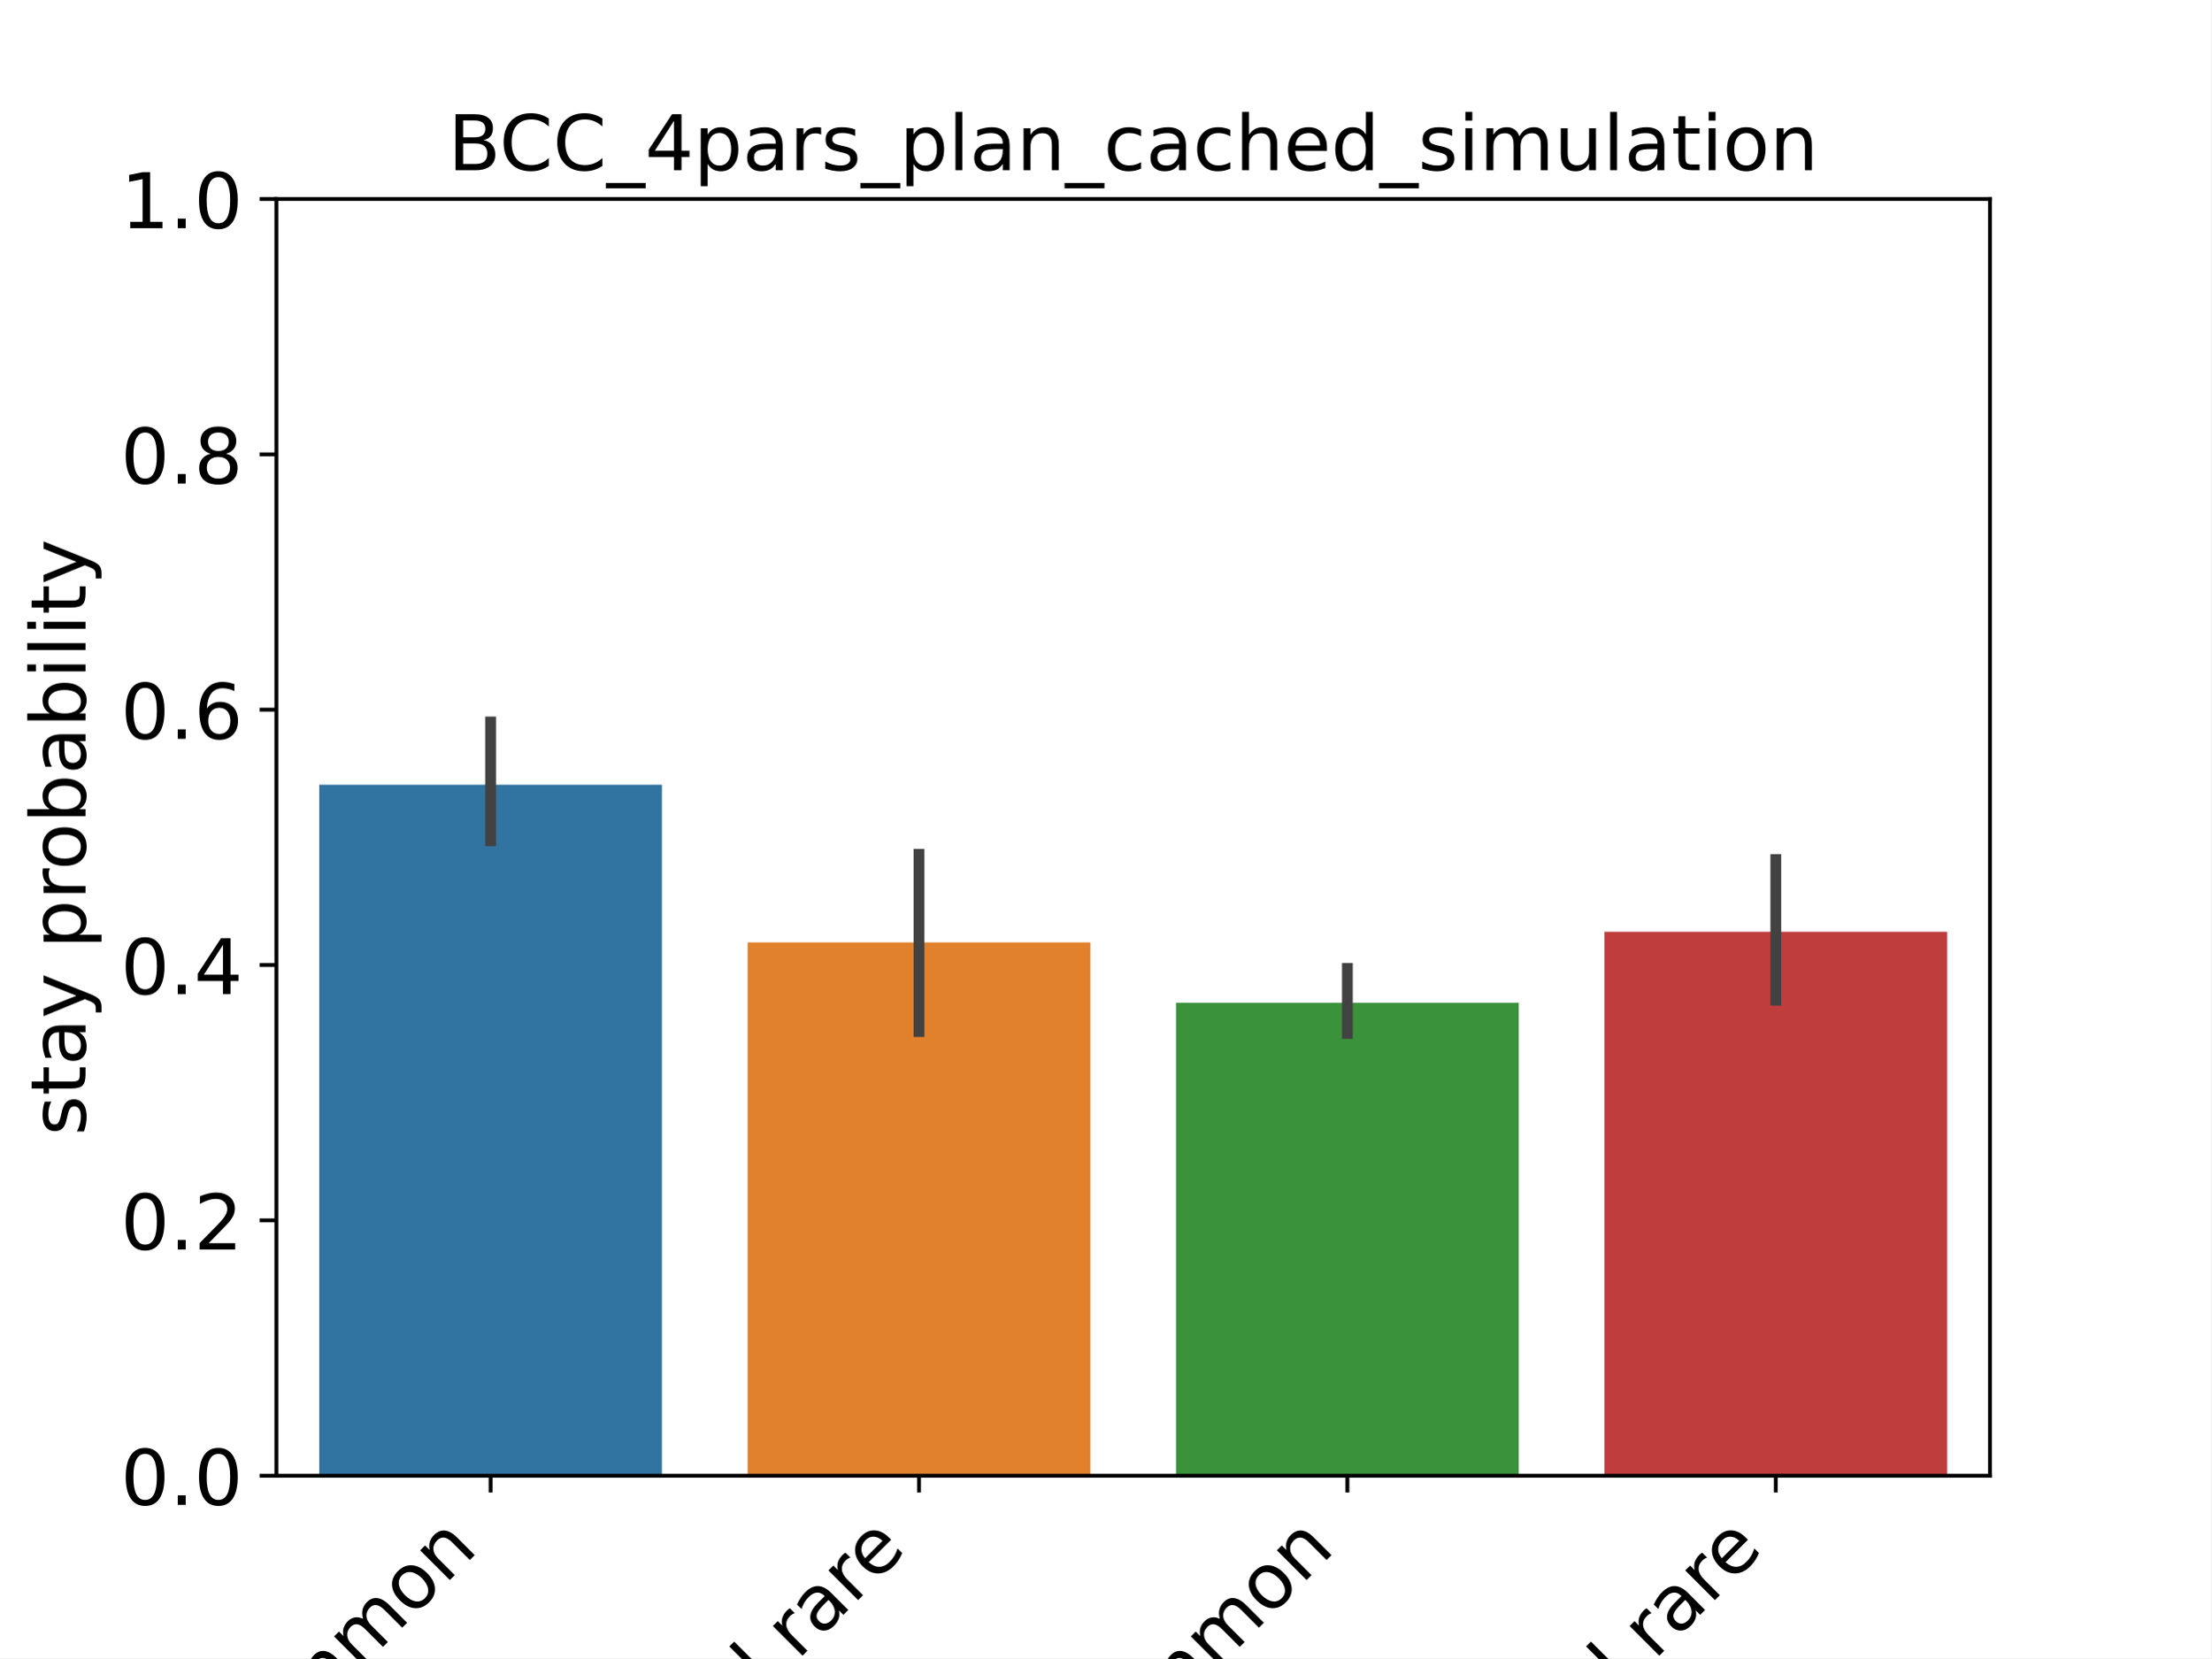
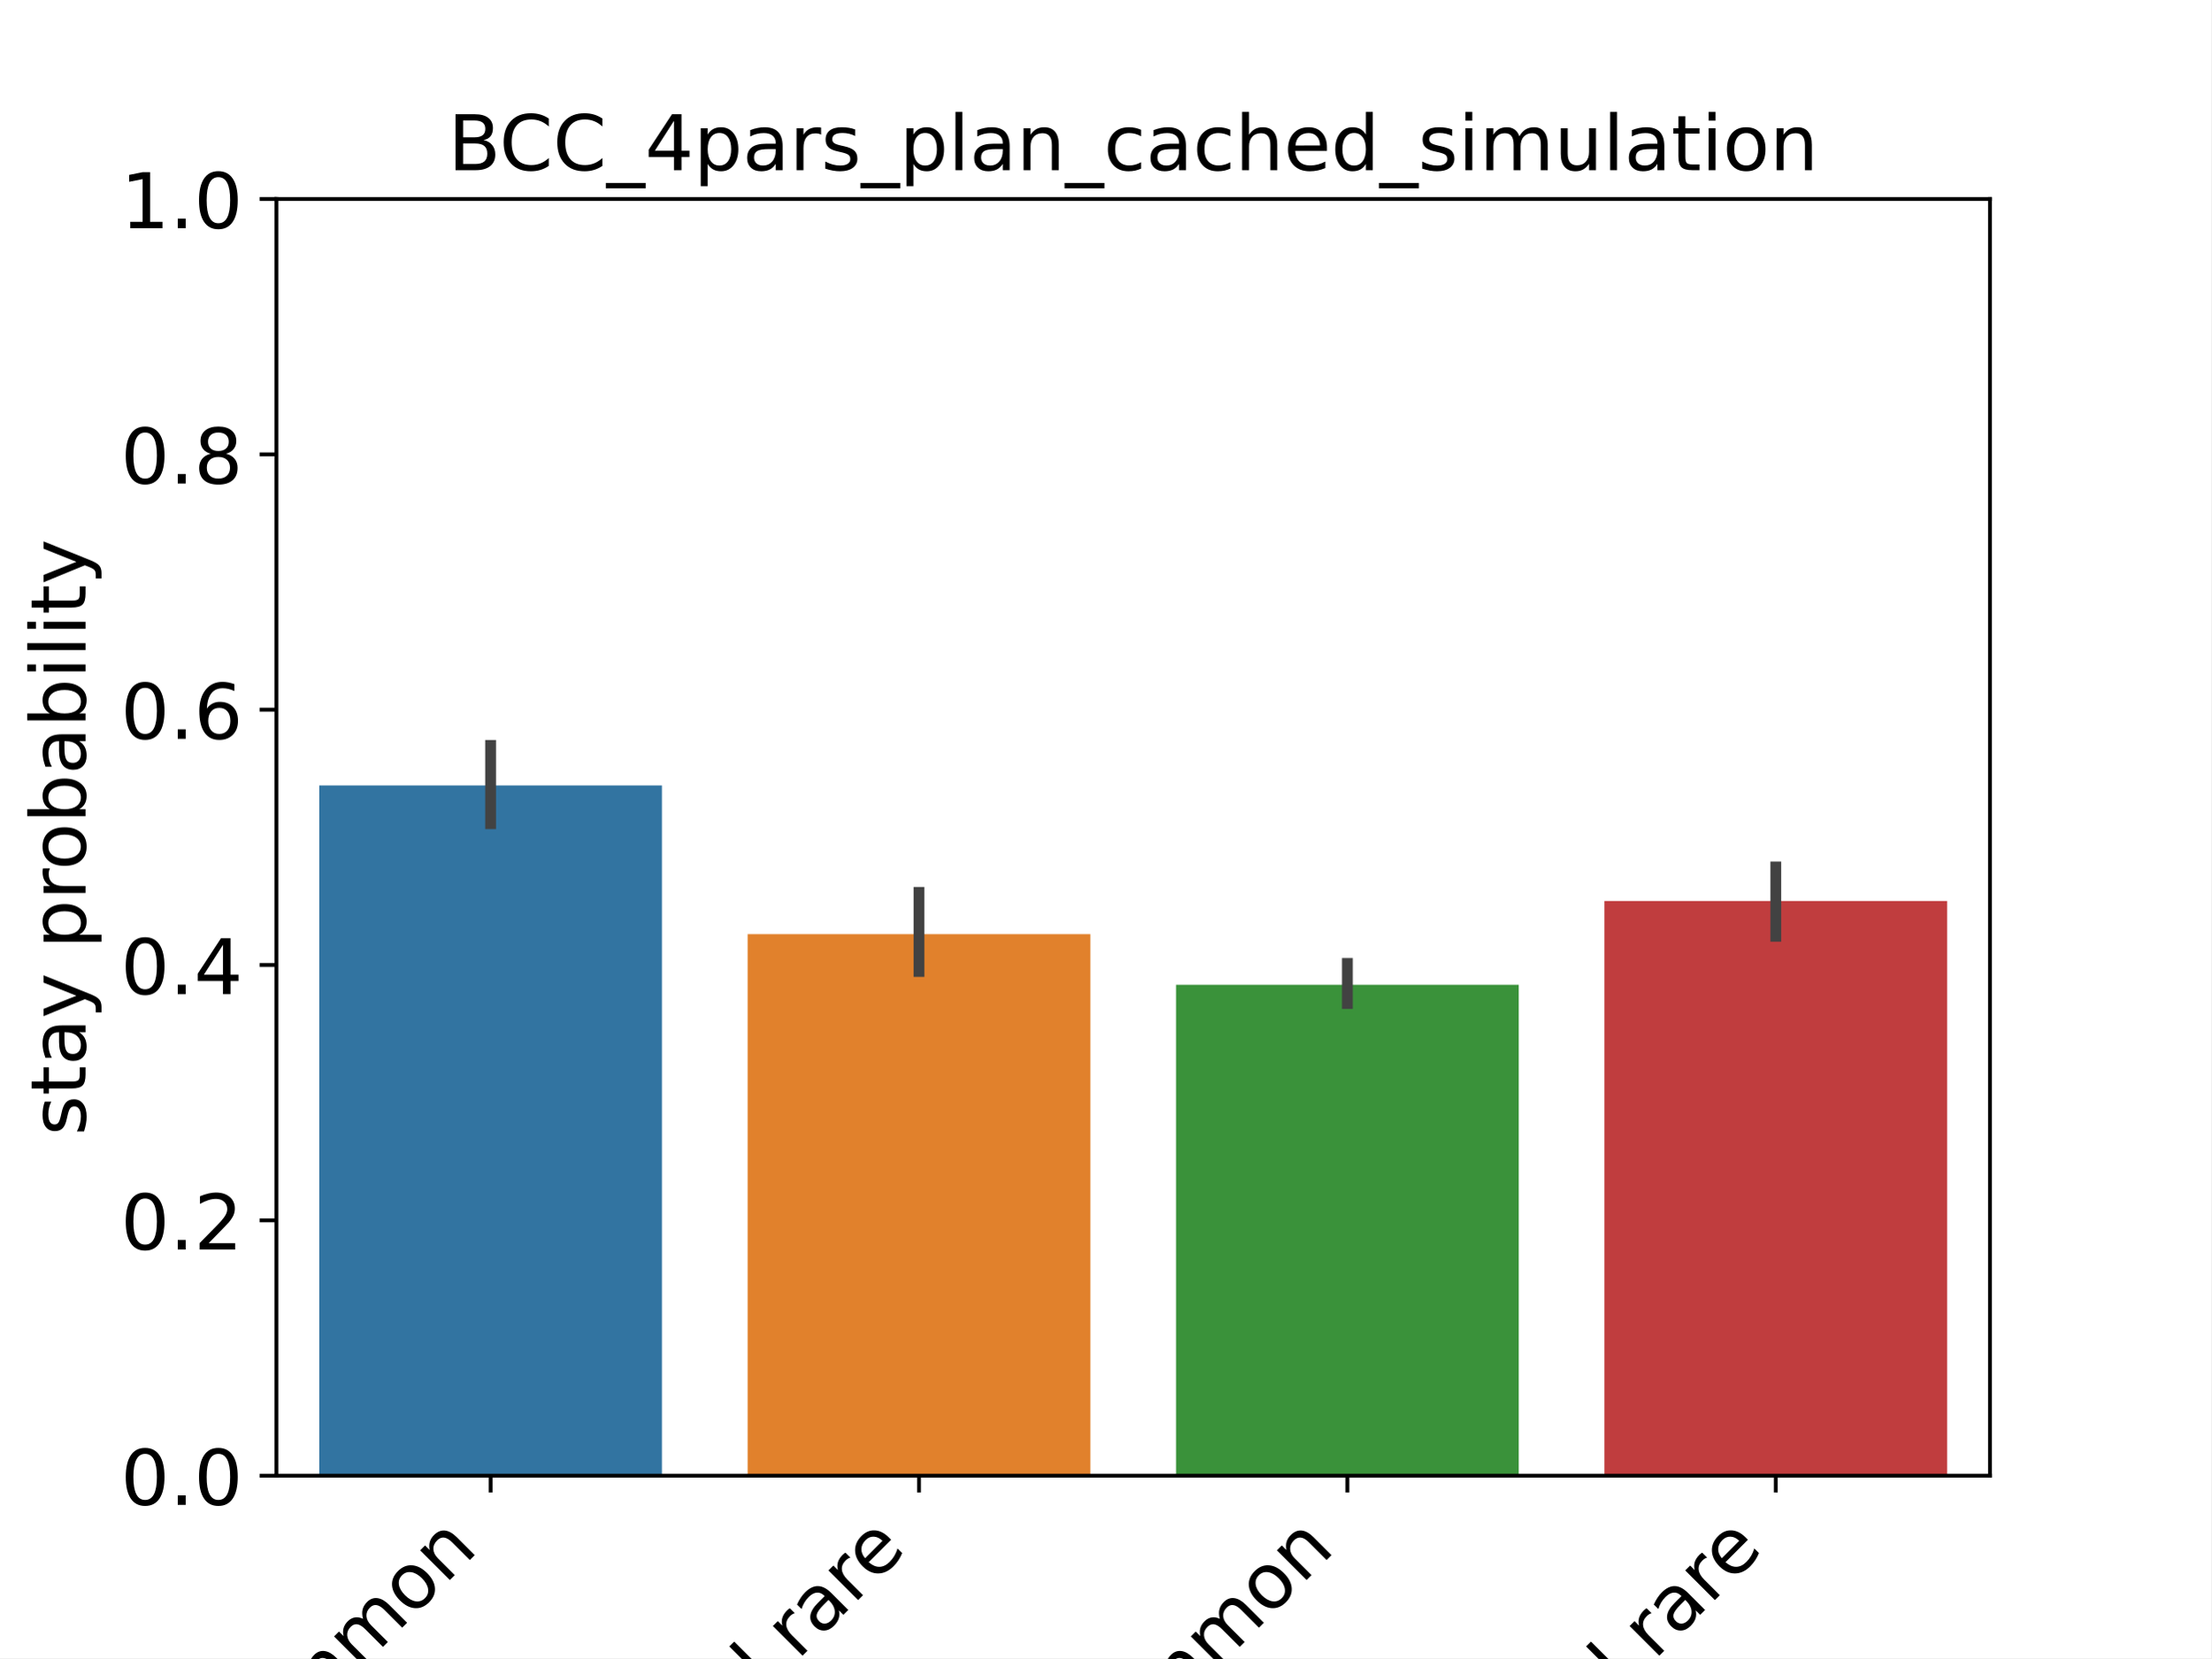
<svg xmlns="http://www.w3.org/2000/svg" xmlns:xlink="http://www.w3.org/1999/xlink" width="460.8pt" height="345.6pt" viewBox="0 0 460.8 345.6" version="1.1">
  <defs>
    <style type="text/css">*{stroke-linejoin: round; stroke-linecap: butt}</style>
  </defs>
  <g id="figure_1">
    <g id="patch_1">
      <path d="M 0 345.6  L 460.8 345.6  L 460.8 0  L 0 0  z " style="fill: #ffffff" />
    </g>
    <g id="axes_1">
      <g id="patch_2">
        <path d="M 57.6 307.584  L 414.72 307.584  L 414.72 41.472  L 57.6 41.472  z " style="fill: #ffffff" />
      </g>
      <g id="patch_3">
-         <path d="M 66.528 307.584  L 137.952 307.584  L 137.952 163.565  L 66.528 163.565  z " clip-path="url(#p5969f7f70c)" style="fill: #3274a1" />
+         <path d="M 66.528 307.584  L 137.952 307.584  L 137.952 163.708  L 66.528 163.708  z " clip-path="url(#p12e5cd4a79)" style="fill: #3274a1" />
      </g>
      <g id="patch_4">
-         <path d="M 155.808 307.584  L 227.232 307.584  L 227.232 196.418  L 155.808 196.418  z " clip-path="url(#p5969f7f70c)" style="fill: #e1812c" />
+         <path d="M 155.808 307.584  L 227.232 307.584  L 227.232 194.698  L 155.808 194.698  z " clip-path="url(#p12e5cd4a79)" style="fill: #e1812c" />
      </g>
      <g id="patch_5">
-         <path d="M 245.088 307.584  L 316.512 307.584  L 316.512 209.019  L 245.088 209.019  z " clip-path="url(#p5969f7f70c)" style="fill: #3a923a" />
+         <path d="M 245.088 307.584  L 316.512 307.584  L 316.512 205.265  L 245.088 205.265  z " clip-path="url(#p12e5cd4a79)" style="fill: #3a923a" />
      </g>
      <g id="patch_6">
-         <path d="M 334.368 307.584  L 405.792 307.584  L 405.792 194.207  L 334.368 194.207  z " clip-path="url(#p5969f7f70c)" style="fill: #c03d3e" />
+         <path d="M 334.368 307.584  L 405.792 307.584  L 405.792 187.797  L 334.368 187.797  z " clip-path="url(#p12e5cd4a79)" style="fill: #c03d3e" />
      </g>
      <g id="matplotlib.axis_1">
        <g id="xtick_1">
          <g id="line2d_1">
            <defs>
-               <path id="m9d4979b398" d="M 0 0  L 0 3.5  " style="stroke: #000000; stroke-width: 0.8" />
+               <path id="md85d4bb6dd" d="M 0 0  L 0 3.5  " style="stroke: #000000; stroke-width: 0.8" />
            </defs>
            <g>
-               <use xlink:href="#m9d4979b398" x="102.24" y="307.584" style="stroke: #000000; stroke-width: 0.8" />
+               <use xlink:href="#md85d4bb6dd" x="102.24" y="307.584" style="stroke: #000000; stroke-width: 0.8" />
            </g>
          </g>
          <g id="text_1">
            <g transform="translate(-6.307962 429.3757) rotate(-45) scale(0.16 -0.16)">
              <defs>
                <path id="DejaVuSans-72" d="M 2631 2963  Q 2534 3019 2420 3045  Q 2306 3072 2169 3072  Q 1681 3072 1420 2755  Q 1159 2438 1159 1844  L 1159 0  L 581 0  L 581 3500  L 1159 3500  L 1159 2956  Q 1341 3275 1631 3429  Q 1922 3584 2338 3584  Q 2397 3584 2469 3576  Q 2541 3569 2628 3553  L 2631 2963  z " transform="scale(0.015625)" />
                <path id="DejaVuSans-65" d="M 3597 1894  L 3597 1613  L 953 1613  Q 991 1019 1311 708  Q 1631 397 2203 397  Q 2534 397 2845 478  Q 3156 559 3463 722  L 3463 178  Q 3153 47 2828 -22  Q 2503 -91 2169 -91  Q 1331 -91 842 396  Q 353 884 353 1716  Q 353 2575 817 3079  Q 1281 3584 2069 3584  Q 2775 3584 3186 3129  Q 3597 2675 3597 1894  z M 3022 2063  Q 3016 2534 2758 2815  Q 2500 3097 2075 3097  Q 1594 3097 1305 2825  Q 1016 2553 972 2059  L 3022 2063  z " transform="scale(0.015625)" />
                <path id="DejaVuSans-77" d="M 269 3500  L 844 3500  L 1563 769  L 2278 3500  L 2956 3500  L 3675 769  L 4391 3500  L 4966 3500  L 4050 0  L 3372 0  L 2619 2869  L 1863 0  L 1184 0  L 269 3500  z " transform="scale(0.015625)" />
                <path id="DejaVuSans-61" d="M 2194 1759  Q 1497 1759 1228 1600  Q 959 1441 959 1056  Q 959 750 1161 570  Q 1363 391 1709 391  Q 2188 391 2477 730  Q 2766 1069 2766 1631  L 2766 1759  L 2194 1759  z M 3341 1997  L 3341 0  L 2766 0  L 2766 531  Q 2569 213 2275 61  Q 1981 -91 1556 -91  Q 1019 -91 701 211  Q 384 513 384 1019  Q 384 1609 779 1909  Q 1175 2209 1959 2209  L 2766 2209  L 2766 2266  Q 2766 2663 2505 2880  Q 2244 3097 1772 3097  Q 1472 3097 1187 3025  Q 903 2953 641 2809  L 641 3341  Q 956 3463 1253 3523  Q 1550 3584 1831 3584  Q 2591 3584 2966 3190  Q 3341 2797 3341 1997  z " transform="scale(0.015625)" />
                <path id="DejaVuSans-64" d="M 2906 2969  L 2906 4863  L 3481 4863  L 3481 0  L 2906 0  L 2906 525  Q 2725 213 2448 61  Q 2172 -91 1784 -91  Q 1150 -91 751 415  Q 353 922 353 1747  Q 353 2572 751 3078  Q 1150 3584 1784 3584  Q 2172 3584 2448 3432  Q 2725 3281 2906 2969  z M 947 1747  Q 947 1113 1208 752  Q 1469 391 1925 391  Q 2381 391 2643 752  Q 2906 1113 2906 1747  Q 2906 2381 2643 2742  Q 2381 3103 1925 3103  Q 1469 3103 1208 2742  Q 947 2381 947 1747  z " transform="scale(0.015625)" />
                <path id="DejaVuSans-20" transform="scale(0.015625)" />
                <path id="DejaVuSans-63" d="M 3122 3366  L 3122 2828  Q 2878 2963 2633 3030  Q 2388 3097 2138 3097  Q 1578 3097 1268 2742  Q 959 2388 959 1747  Q 959 1106 1268 751  Q 1578 397 2138 397  Q 2388 397 2633 464  Q 2878 531 3122 666  L 3122 134  Q 2881 22 2623 -34  Q 2366 -91 2075 -91  Q 1284 -91 818 406  Q 353 903 353 1747  Q 353 2603 823 3093  Q 1294 3584 2113 3584  Q 2378 3584 2631 3529  Q 2884 3475 3122 3366  z " transform="scale(0.015625)" />
                <path id="DejaVuSans-6f" d="M 1959 3097  Q 1497 3097 1228 2736  Q 959 2375 959 1747  Q 959 1119 1226 758  Q 1494 397 1959 397  Q 2419 397 2687 759  Q 2956 1122 2956 1747  Q 2956 2369 2687 2733  Q 2419 3097 1959 3097  z M 1959 3584  Q 2709 3584 3137 3096  Q 3566 2609 3566 1747  Q 3566 888 3137 398  Q 2709 -91 1959 -91  Q 1206 -91 779 398  Q 353 888 353 1747  Q 353 2609 779 3096  Q 1206 3584 1959 3584  z " transform="scale(0.015625)" />
                <path id="DejaVuSans-6d" d="M 3328 2828  Q 3544 3216 3844 3400  Q 4144 3584 4550 3584  Q 5097 3584 5394 3201  Q 5691 2819 5691 2113  L 5691 0  L 5113 0  L 5113 2094  Q 5113 2597 4934 2840  Q 4756 3084 4391 3084  Q 3944 3084 3684 2787  Q 3425 2491 3425 1978  L 3425 0  L 2847 0  L 2847 2094  Q 2847 2600 2669 2842  Q 2491 3084 2119 3084  Q 1678 3084 1418 2786  Q 1159 2488 1159 1978  L 1159 0  L 581 0  L 581 3500  L 1159 3500  L 1159 2956  Q 1356 3278 1631 3431  Q 1906 3584 2284 3584  Q 2666 3584 2933 3390  Q 3200 3197 3328 2828  z " transform="scale(0.015625)" />
                <path id="DejaVuSans-6e" d="M 3513 2113  L 3513 0  L 2938 0  L 2938 2094  Q 2938 2591 2744 2837  Q 2550 3084 2163 3084  Q 1697 3084 1428 2787  Q 1159 2491 1159 1978  L 1159 0  L 581 0  L 581 3500  L 1159 3500  L 1159 2956  Q 1366 3272 1645 3428  Q 1925 3584 2291 3584  Q 2894 3584 3203 3211  Q 3513 2838 3513 2113  z " transform="scale(0.015625)" />
              </defs>
              <use xlink:href="#DejaVuSans-72" />
              <use xlink:href="#DejaVuSans-65" transform="translate(38.86328 0)" />
              <use xlink:href="#DejaVuSans-77" transform="translate(100.3867 0)" />
              <use xlink:href="#DejaVuSans-61" transform="translate(182.1738 0)" />
              <use xlink:href="#DejaVuSans-72" transform="translate(243.4531 0)" />
              <use xlink:href="#DejaVuSans-64" transform="translate(282.8164 0)" />
              <use xlink:href="#DejaVuSans-65" transform="translate(346.293 0)" />
              <use xlink:href="#DejaVuSans-64" transform="translate(407.8164 0)" />
              <use xlink:href="#DejaVuSans-20" transform="translate(471.293 0)" />
              <use xlink:href="#DejaVuSans-63" transform="translate(503.0801 0)" />
              <use xlink:href="#DejaVuSans-6f" transform="translate(558.0605 0)" />
              <use xlink:href="#DejaVuSans-6d" transform="translate(619.2422 0)" />
              <use xlink:href="#DejaVuSans-6d" transform="translate(716.6543 0)" />
              <use xlink:href="#DejaVuSans-6f" transform="translate(814.0664 0)" />
              <use xlink:href="#DejaVuSans-6e" transform="translate(875.248 0)" />
            </g>
          </g>
        </g>
        <g id="xtick_2">
          <g id="line2d_2">
            <g>
-               <use xlink:href="#m9d4979b398" x="191.52" y="307.584" style="stroke: #000000; stroke-width: 0.8" />
+               <use xlink:href="#md85d4bb6dd" x="191.52" y="307.584" style="stroke: #000000; stroke-width: 0.8" />
            </g>
          </g>
          <g id="text_2">
            <g transform="translate(109.3065 403.0413) rotate(-45) scale(0.16 -0.16)">
              <use xlink:href="#DejaVuSans-72" />
              <use xlink:href="#DejaVuSans-65" transform="translate(38.86328 0)" />
              <use xlink:href="#DejaVuSans-77" transform="translate(100.3867 0)" />
              <use xlink:href="#DejaVuSans-61" transform="translate(182.1738 0)" />
              <use xlink:href="#DejaVuSans-72" transform="translate(243.4531 0)" />
              <use xlink:href="#DejaVuSans-64" transform="translate(282.8164 0)" />
              <use xlink:href="#DejaVuSans-65" transform="translate(346.293 0)" />
              <use xlink:href="#DejaVuSans-64" transform="translate(407.8164 0)" />
              <use xlink:href="#DejaVuSans-20" transform="translate(471.293 0)" />
              <use xlink:href="#DejaVuSans-72" transform="translate(503.0801 0)" />
              <use xlink:href="#DejaVuSans-61" transform="translate(544.1934 0)" />
              <use xlink:href="#DejaVuSans-72" transform="translate(605.4727 0)" />
              <use xlink:href="#DejaVuSans-65" transform="translate(644.3359 0)" />
            </g>
          </g>
        </g>
        <g id="xtick_3">
          <g id="line2d_3">
            <g>
-               <use xlink:href="#m9d4979b398" x="280.8" y="307.584" style="stroke: #000000; stroke-width: 0.8" />
+               <use xlink:href="#md85d4bb6dd" x="280.8" y="307.584" style="stroke: #000000; stroke-width: 0.8" />
            </g>
          </g>
          <g id="text_3">
            <g transform="translate(157.9119 443.7158) rotate(-45) scale(0.16 -0.16)">
              <defs>
                <path id="DejaVuSans-75" d="M 544 1381  L 544 3500  L 1119 3500  L 1119 1403  Q 1119 906 1312 657  Q 1506 409 1894 409  Q 2359 409 2629 706  Q 2900 1003 2900 1516  L 2900 3500  L 3475 3500  L 3475 0  L 2900 0  L 2900 538  Q 2691 219 2414 64  Q 2138 -91 1772 -91  Q 1169 -91 856 284  Q 544 659 544 1381  z M 1991 3584  L 1991 3584  z " transform="scale(0.015625)" />
              </defs>
              <use xlink:href="#DejaVuSans-75" />
              <use xlink:href="#DejaVuSans-6e" transform="translate(63.37891 0)" />
              <use xlink:href="#DejaVuSans-72" transform="translate(126.7578 0)" />
              <use xlink:href="#DejaVuSans-65" transform="translate(165.6211 0)" />
              <use xlink:href="#DejaVuSans-77" transform="translate(227.1445 0)" />
              <use xlink:href="#DejaVuSans-61" transform="translate(308.9316 0)" />
              <use xlink:href="#DejaVuSans-72" transform="translate(370.2109 0)" />
              <use xlink:href="#DejaVuSans-64" transform="translate(409.5742 0)" />
              <use xlink:href="#DejaVuSans-65" transform="translate(473.0508 0)" />
              <use xlink:href="#DejaVuSans-64" transform="translate(534.5742 0)" />
              <use xlink:href="#DejaVuSans-20" transform="translate(598.0508 0)" />
              <use xlink:href="#DejaVuSans-63" transform="translate(629.8379 0)" />
              <use xlink:href="#DejaVuSans-6f" transform="translate(684.8184 0)" />
              <use xlink:href="#DejaVuSans-6d" transform="translate(746 0)" />
              <use xlink:href="#DejaVuSans-6d" transform="translate(843.4121 0)" />
              <use xlink:href="#DejaVuSans-6f" transform="translate(940.8242 0)" />
              <use xlink:href="#DejaVuSans-6e" transform="translate(1002.006 0)" />
            </g>
          </g>
        </g>
        <g id="xtick_4">
          <g id="line2d_4">
            <g>
-               <use xlink:href="#m9d4979b398" x="370.08" y="307.584" style="stroke: #000000; stroke-width: 0.8" />
+               <use xlink:href="#md85d4bb6dd" x="370.08" y="307.584" style="stroke: #000000; stroke-width: 0.8" />
            </g>
          </g>
          <g id="text_4">
            <g transform="translate(273.5263 417.3814) rotate(-45) scale(0.16 -0.16)">
              <use xlink:href="#DejaVuSans-75" />
              <use xlink:href="#DejaVuSans-6e" transform="translate(63.37891 0)" />
              <use xlink:href="#DejaVuSans-72" transform="translate(126.7578 0)" />
              <use xlink:href="#DejaVuSans-65" transform="translate(165.6211 0)" />
              <use xlink:href="#DejaVuSans-77" transform="translate(227.1445 0)" />
              <use xlink:href="#DejaVuSans-61" transform="translate(308.9316 0)" />
              <use xlink:href="#DejaVuSans-72" transform="translate(370.2109 0)" />
              <use xlink:href="#DejaVuSans-64" transform="translate(409.5742 0)" />
              <use xlink:href="#DejaVuSans-65" transform="translate(473.0508 0)" />
              <use xlink:href="#DejaVuSans-64" transform="translate(534.5742 0)" />
              <use xlink:href="#DejaVuSans-20" transform="translate(598.0508 0)" />
              <use xlink:href="#DejaVuSans-72" transform="translate(629.8379 0)" />
              <use xlink:href="#DejaVuSans-61" transform="translate(670.9512 0)" />
              <use xlink:href="#DejaVuSans-72" transform="translate(732.2305 0)" />
              <use xlink:href="#DejaVuSans-65" transform="translate(771.0938 0)" />
            </g>
          </g>
        </g>
      </g>
      <g id="matplotlib.axis_2">
        <g id="ytick_1">
          <g id="line2d_5">
            <defs>
-               <path id="mde0dc4732f" d="M 0 0  L -3.5 0  " style="stroke: #000000; stroke-width: 0.8" />
+               <path id="md457b99f27" d="M 0 0  L -3.5 0  " style="stroke: #000000; stroke-width: 0.8" />
            </defs>
            <g>
-               <use xlink:href="#mde0dc4732f" x="57.6" y="307.584" style="stroke: #000000; stroke-width: 0.8" />
+               <use xlink:href="#md457b99f27" x="57.6" y="307.584" style="stroke: #000000; stroke-width: 0.8" />
            </g>
          </g>
          <g id="text_5">
            <g transform="translate(25.155 313.6628) scale(0.16 -0.16)">
              <defs>
                <path id="DejaVuSans-30" d="M 2034 4250  Q 1547 4250 1301 3770  Q 1056 3291 1056 2328  Q 1056 1369 1301 889  Q 1547 409 2034 409  Q 2525 409 2770 889  Q 3016 1369 3016 2328  Q 3016 3291 2770 3770  Q 2525 4250 2034 4250  z M 2034 4750  Q 2819 4750 3233 4129  Q 3647 3509 3647 2328  Q 3647 1150 3233 529  Q 2819 -91 2034 -91  Q 1250 -91 836 529  Q 422 1150 422 2328  Q 422 3509 836 4129  Q 1250 4750 2034 4750  z " transform="scale(0.015625)" />
                <path id="DejaVuSans-2e" d="M 684 794  L 1344 794  L 1344 0  L 684 0  L 684 794  z " transform="scale(0.015625)" />
              </defs>
              <use xlink:href="#DejaVuSans-30" />
              <use xlink:href="#DejaVuSans-2e" transform="translate(63.62305 0)" />
              <use xlink:href="#DejaVuSans-30" transform="translate(95.41016 0)" />
            </g>
          </g>
        </g>
        <g id="ytick_2">
          <g id="line2d_6">
            <g>
-               <use xlink:href="#mde0dc4732f" x="57.6" y="254.362" style="stroke: #000000; stroke-width: 0.8" />
+               <use xlink:href="#md457b99f27" x="57.6" y="254.362" style="stroke: #000000; stroke-width: 0.8" />
            </g>
          </g>
          <g id="text_6">
            <g transform="translate(25.155 260.4403) scale(0.16 -0.16)">
              <defs>
                <path id="DejaVuSans-32" d="M 1228 531  L 3431 531  L 3431 0  L 469 0  L 469 531  Q 828 903 1448 1529  Q 2069 2156 2228 2338  Q 2531 2678 2651 2914  Q 2772 3150 2772 3378  Q 2772 3750 2511 3984  Q 2250 4219 1831 4219  Q 1534 4219 1204 4116  Q 875 4013 500 3803  L 500 4441  Q 881 4594 1212 4672  Q 1544 4750 1819 4750  Q 2544 4750 2975 4387  Q 3406 4025 3406 3419  Q 3406 3131 3298 2873  Q 3191 2616 2906 2266  Q 2828 2175 2409 1742  Q 1991 1309 1228 531  z " transform="scale(0.015625)" />
              </defs>
              <use xlink:href="#DejaVuSans-30" />
              <use xlink:href="#DejaVuSans-2e" transform="translate(63.62305 0)" />
              <use xlink:href="#DejaVuSans-32" transform="translate(95.41016 0)" />
            </g>
          </g>
        </g>
        <g id="ytick_3">
          <g id="line2d_7">
            <g>
-               <use xlink:href="#mde0dc4732f" x="57.6" y="201.139" style="stroke: #000000; stroke-width: 0.8" />
+               <use xlink:href="#md457b99f27" x="57.6" y="201.139" style="stroke: #000000; stroke-width: 0.8" />
            </g>
          </g>
          <g id="text_7">
            <g transform="translate(25.155 207.2179) scale(0.16 -0.16)">
              <defs>
                <path id="DejaVuSans-34" d="M 2419 4116  L 825 1625  L 2419 1625  L 2419 4116  z M 2253 4666  L 3047 4666  L 3047 1625  L 3713 1625  L 3713 1100  L 3047 1100  L 3047 0  L 2419 0  L 2419 1100  L 313 1100  L 313 1709  L 2253 4666  z " transform="scale(0.015625)" />
              </defs>
              <use xlink:href="#DejaVuSans-30" />
              <use xlink:href="#DejaVuSans-2e" transform="translate(63.62305 0)" />
              <use xlink:href="#DejaVuSans-34" transform="translate(95.41016 0)" />
            </g>
          </g>
        </g>
        <g id="ytick_4">
          <g id="line2d_8">
            <g>
-               <use xlink:href="#mde0dc4732f" x="57.6" y="147.917" style="stroke: #000000; stroke-width: 0.8" />
+               <use xlink:href="#md457b99f27" x="57.6" y="147.917" style="stroke: #000000; stroke-width: 0.8" />
            </g>
          </g>
          <g id="text_8">
            <g transform="translate(25.155 153.9955) scale(0.16 -0.16)">
              <defs>
                <path id="DejaVuSans-36" d="M 2113 2584  Q 1688 2584 1439 2293  Q 1191 2003 1191 1497  Q 1191 994 1439 701  Q 1688 409 2113 409  Q 2538 409 2786 701  Q 3034 994 3034 1497  Q 3034 2003 2786 2293  Q 2538 2584 2113 2584  z M 3366 4563  L 3366 3988  Q 3128 4100 2886 4159  Q 2644 4219 2406 4219  Q 1781 4219 1451 3797  Q 1122 3375 1075 2522  Q 1259 2794 1537 2939  Q 1816 3084 2150 3084  Q 2853 3084 3261 2657  Q 3669 2231 3669 1497  Q 3669 778 3244 343  Q 2819 -91 2113 -91  Q 1303 -91 875 529  Q 447 1150 447 2328  Q 447 3434 972 4092  Q 1497 4750 2381 4750  Q 2619 4750 2861 4703  Q 3103 4656 3366 4563  z " transform="scale(0.015625)" />
              </defs>
              <use xlink:href="#DejaVuSans-30" />
              <use xlink:href="#DejaVuSans-2e" transform="translate(63.62305 0)" />
              <use xlink:href="#DejaVuSans-36" transform="translate(95.41016 0)" />
            </g>
          </g>
        </g>
        <g id="ytick_5">
          <g id="line2d_9">
            <g>
-               <use xlink:href="#mde0dc4732f" x="57.6" y="94.694" style="stroke: #000000; stroke-width: 0.8" />
+               <use xlink:href="#md457b99f27" x="57.6" y="94.694" style="stroke: #000000; stroke-width: 0.8" />
            </g>
          </g>
          <g id="text_9">
            <g transform="translate(25.155 100.7731) scale(0.16 -0.16)">
              <defs>
                <path id="DejaVuSans-38" d="M 2034 2216  Q 1584 2216 1326 1975  Q 1069 1734 1069 1313  Q 1069 891 1326 650  Q 1584 409 2034 409  Q 2484 409 2743 651  Q 3003 894 3003 1313  Q 3003 1734 2745 1975  Q 2488 2216 2034 2216  z M 1403 2484  Q 997 2584 770 2862  Q 544 3141 544 3541  Q 544 4100 942 4425  Q 1341 4750 2034 4750  Q 2731 4750 3128 4425  Q 3525 4100 3525 3541  Q 3525 3141 3298 2862  Q 3072 2584 2669 2484  Q 3125 2378 3379 2068  Q 3634 1759 3634 1313  Q 3634 634 3220 271  Q 2806 -91 2034 -91  Q 1263 -91 848 271  Q 434 634 434 1313  Q 434 1759 690 2068  Q 947 2378 1403 2484  z M 1172 3481  Q 1172 3119 1398 2916  Q 1625 2713 2034 2713  Q 2441 2713 2670 2916  Q 2900 3119 2900 3481  Q 2900 3844 2670 4047  Q 2441 4250 2034 4250  Q 1625 4250 1398 4047  Q 1172 3844 1172 3481  z " transform="scale(0.015625)" />
              </defs>
              <use xlink:href="#DejaVuSans-30" />
              <use xlink:href="#DejaVuSans-2e" transform="translate(63.62305 0)" />
              <use xlink:href="#DejaVuSans-38" transform="translate(95.41016 0)" />
            </g>
          </g>
        </g>
        <g id="ytick_6">
          <g id="line2d_10">
            <g>
-               <use xlink:href="#mde0dc4732f" x="57.6" y="41.472" style="stroke: #000000; stroke-width: 0.8" />
+               <use xlink:href="#md457b99f27" x="57.6" y="41.472" style="stroke: #000000; stroke-width: 0.8" />
            </g>
          </g>
          <g id="text_10">
            <g transform="translate(25.155 47.55075) scale(0.16 -0.16)">
              <defs>
                <path id="DejaVuSans-31" d="M 794 531  L 1825 531  L 1825 4091  L 703 3866  L 703 4441  L 1819 4666  L 2450 4666  L 2450 531  L 3481 531  L 3481 0  L 794 0  L 794 531  z " transform="scale(0.015625)" />
              </defs>
              <use xlink:href="#DejaVuSans-31" />
              <use xlink:href="#DejaVuSans-2e" transform="translate(63.62305 0)" />
              <use xlink:href="#DejaVuSans-30" transform="translate(95.41016 0)" />
            </g>
          </g>
        </g>
        <g id="text_11">
          <g transform="translate(17.8275 236.693) rotate(-90) scale(0.16 -0.16)">
            <defs>
              <path id="DejaVuSans-73" d="M 2834 3397  L 2834 2853  Q 2591 2978 2328 3040  Q 2066 3103 1784 3103  Q 1356 3103 1142 2972  Q 928 2841 928 2578  Q 928 2378 1081 2264  Q 1234 2150 1697 2047  L 1894 2003  Q 2506 1872 2764 1633  Q 3022 1394 3022 966  Q 3022 478 2636 193  Q 2250 -91 1575 -91  Q 1294 -91 989 -36  Q 684 19 347 128  L 347 722  Q 666 556 975 473  Q 1284 391 1588 391  Q 1994 391 2212 530  Q 2431 669 2431 922  Q 2431 1156 2273 1281  Q 2116 1406 1581 1522  L 1381 1569  Q 847 1681 609 1914  Q 372 2147 372 2553  Q 372 3047 722 3315  Q 1072 3584 1716 3584  Q 2034 3584 2315 3537  Q 2597 3491 2834 3397  z " transform="scale(0.015625)" />
              <path id="DejaVuSans-74" d="M 1172 4494  L 1172 3500  L 2356 3500  L 2356 3053  L 1172 3053  L 1172 1153  Q 1172 725 1289 603  Q 1406 481 1766 481  L 2356 481  L 2356 0  L 1766 0  Q 1100 0 847 248  Q 594 497 594 1153  L 594 3053  L 172 3053  L 172 3500  L 594 3500  L 594 4494  L 1172 4494  z " transform="scale(0.015625)" />
              <path id="DejaVuSans-79" d="M 2059 -325  Q 1816 -950 1584 -1140  Q 1353 -1331 966 -1331  L 506 -1331  L 506 -850  L 844 -850  Q 1081 -850 1212 -737  Q 1344 -625 1503 -206  L 1606 56  L 191 3500  L 800 3500  L 1894 763  L 2988 3500  L 3597 3500  L 2059 -325  z " transform="scale(0.015625)" />
              <path id="DejaVuSans-70" d="M 1159 525  L 1159 -1331  L 581 -1331  L 581 3500  L 1159 3500  L 1159 2969  Q 1341 3281 1617 3432  Q 1894 3584 2278 3584  Q 2916 3584 3314 3078  Q 3713 2572 3713 1747  Q 3713 922 3314 415  Q 2916 -91 2278 -91  Q 1894 -91 1617 61  Q 1341 213 1159 525  z M 3116 1747  Q 3116 2381 2855 2742  Q 2594 3103 2138 3103  Q 1681 3103 1420 2742  Q 1159 2381 1159 1747  Q 1159 1113 1420 752  Q 1681 391 2138 391  Q 2594 391 2855 752  Q 3116 1113 3116 1747  z " transform="scale(0.015625)" />
              <path id="DejaVuSans-62" d="M 3116 1747  Q 3116 2381 2855 2742  Q 2594 3103 2138 3103  Q 1681 3103 1420 2742  Q 1159 2381 1159 1747  Q 1159 1113 1420 752  Q 1681 391 2138 391  Q 2594 391 2855 752  Q 3116 1113 3116 1747  z M 1159 2969  Q 1341 3281 1617 3432  Q 1894 3584 2278 3584  Q 2916 3584 3314 3078  Q 3713 2572 3713 1747  Q 3713 922 3314 415  Q 2916 -91 2278 -91  Q 1894 -91 1617 61  Q 1341 213 1159 525  L 1159 0  L 581 0  L 581 4863  L 1159 4863  L 1159 2969  z " transform="scale(0.015625)" />
              <path id="DejaVuSans-69" d="M 603 3500  L 1178 3500  L 1178 0  L 603 0  L 603 3500  z M 603 4863  L 1178 4863  L 1178 4134  L 603 4134  L 603 4863  z " transform="scale(0.015625)" />
              <path id="DejaVuSans-6c" d="M 603 4863  L 1178 4863  L 1178 0  L 603 0  L 603 4863  z " transform="scale(0.015625)" />
            </defs>
            <use xlink:href="#DejaVuSans-73" />
            <use xlink:href="#DejaVuSans-74" transform="translate(52.09961 0)" />
            <use xlink:href="#DejaVuSans-61" transform="translate(91.30859 0)" />
            <use xlink:href="#DejaVuSans-79" transform="translate(152.5879 0)" />
            <use xlink:href="#DejaVuSans-20" transform="translate(211.7676 0)" />
            <use xlink:href="#DejaVuSans-70" transform="translate(243.5547 0)" />
            <use xlink:href="#DejaVuSans-72" transform="translate(307.0312 0)" />
            <use xlink:href="#DejaVuSans-6f" transform="translate(345.8945 0)" />
            <use xlink:href="#DejaVuSans-62" transform="translate(407.0762 0)" />
            <use xlink:href="#DejaVuSans-61" transform="translate(470.5527 0)" />
            <use xlink:href="#DejaVuSans-62" transform="translate(531.832 0)" />
            <use xlink:href="#DejaVuSans-69" transform="translate(595.3086 0)" />
            <use xlink:href="#DejaVuSans-6c" transform="translate(623.0918 0)" />
            <use xlink:href="#DejaVuSans-69" transform="translate(650.875 0)" />
            <use xlink:href="#DejaVuSans-74" transform="translate(678.6582 0)" />
            <use xlink:href="#DejaVuSans-79" transform="translate(717.8672 0)" />
          </g>
        </g>
      </g>
      <g id="line2d_11">
-         <path d="M 102.24 175.241  L 102.24 150.485  " clip-path="url(#p5969f7f70c)" style="fill: none; stroke: #424242; stroke-width: 2.25; stroke-linecap: square" />
+         <path d="M 102.24 171.685  L 102.24 155.368  " clip-path="url(#p12e5cd4a79)" style="fill: none; stroke: #424242; stroke-width: 2.25; stroke-linecap: square" />
      </g>
      <g id="line2d_12">
-         <path d="M 191.52 215.012  L 191.52 178.078  " clip-path="url(#p5969f7f70c)" style="fill: none; stroke: #424242; stroke-width: 2.25; stroke-linecap: square" />
+         <path d="M 191.52 202.482  L 191.52 186.009  " clip-path="url(#p12e5cd4a79)" style="fill: none; stroke: #424242; stroke-width: 2.25; stroke-linecap: square" />
      </g>
      <g id="line2d_13">
-         <path d="M 280.8 215.409  L 280.8 201.846  " clip-path="url(#p5969f7f70c)" style="fill: none; stroke: #424242; stroke-width: 2.25; stroke-linecap: square" />
+         <path d="M 280.8 209.16  L 280.8 200.802  " clip-path="url(#p12e5cd4a79)" style="fill: none; stroke: #424242; stroke-width: 2.25; stroke-linecap: square" />
      </g>
      <g id="line2d_14">
-         <path d="M 370.08 208.481  L 370.08 179.158  " clip-path="url(#p5969f7f70c)" style="fill: none; stroke: #424242; stroke-width: 2.25; stroke-linecap: square" />
+         <path d="M 370.08 195.156  L 370.08 180.696  " clip-path="url(#p12e5cd4a79)" style="fill: none; stroke: #424242; stroke-width: 2.25; stroke-linecap: square" />
      </g>
      <g id="patch_7">
        <path d="M 57.6 307.584  L 57.6 41.472  " style="fill: none; stroke: #000000; stroke-width: 0.8; stroke-linejoin: miter; stroke-linecap: square" />
      </g>
      <g id="patch_8">
        <path d="M 414.72 307.584  L 414.72 41.472  " style="fill: none; stroke: #000000; stroke-width: 0.8; stroke-linejoin: miter; stroke-linecap: square" />
      </g>
      <g id="patch_9">
        <path d="M 57.6 307.584  L 414.72 307.584  " style="fill: none; stroke: #000000; stroke-width: 0.8; stroke-linejoin: miter; stroke-linecap: square" />
      </g>
      <g id="patch_10">
        <path d="M 57.6 41.472  L 414.72 41.472  " style="fill: none; stroke: #000000; stroke-width: 0.8; stroke-linejoin: miter; stroke-linecap: square" />
      </g>
      <g id="text_12">
        <g transform="translate(93.365 35.472) scale(0.16 -0.16)">
          <defs>
            <path id="DejaVuSans-42" d="M 1259 2228  L 1259 519  L 2272 519  Q 2781 519 3026 730  Q 3272 941 3272 1375  Q 3272 1813 3026 2020  Q 2781 2228 2272 2228  L 1259 2228  z M 1259 4147  L 1259 2741  L 2194 2741  Q 2656 2741 2882 2914  Q 3109 3088 3109 3444  Q 3109 3797 2882 3972  Q 2656 4147 2194 4147  L 1259 4147  z M 628 4666  L 2241 4666  Q 2963 4666 3353 4366  Q 3744 4066 3744 3513  Q 3744 3084 3544 2831  Q 3344 2578 2956 2516  Q 3422 2416 3680 2098  Q 3938 1781 3938 1306  Q 3938 681 3513 340  Q 3088 0 2303 0  L 628 0  L 628 4666  z " transform="scale(0.015625)" />
            <path id="DejaVuSans-43" d="M 4122 4306  L 4122 3641  Q 3803 3938 3442 4084  Q 3081 4231 2675 4231  Q 1875 4231 1450 3742  Q 1025 3253 1025 2328  Q 1025 1406 1450 917  Q 1875 428 2675 428  Q 3081 428 3442 575  Q 3803 722 4122 1019  L 4122 359  Q 3791 134 3420 21  Q 3050 -91 2638 -91  Q 1578 -91 968 557  Q 359 1206 359 2328  Q 359 3453 968 4101  Q 1578 4750 2638 4750  Q 3056 4750 3426 4639  Q 3797 4528 4122 4306  z " transform="scale(0.015625)" />
            <path id="DejaVuSans-5f" d="M 3263 -1063  L 3263 -1509  L -63 -1509  L -63 -1063  L 3263 -1063  z " transform="scale(0.015625)" />
            <path id="DejaVuSans-68" d="M 3513 2113  L 3513 0  L 2938 0  L 2938 2094  Q 2938 2591 2744 2837  Q 2550 3084 2163 3084  Q 1697 3084 1428 2787  Q 1159 2491 1159 1978  L 1159 0  L 581 0  L 581 4863  L 1159 4863  L 1159 2956  Q 1366 3272 1645 3428  Q 1925 3584 2291 3584  Q 2894 3584 3203 3211  Q 3513 2838 3513 2113  z " transform="scale(0.015625)" />
          </defs>
          <use xlink:href="#DejaVuSans-42" />
          <use xlink:href="#DejaVuSans-43" transform="translate(66.85352 0)" />
          <use xlink:href="#DejaVuSans-43" transform="translate(136.6777 0)" />
          <use xlink:href="#DejaVuSans-5f" transform="translate(206.502 0)" />
          <use xlink:href="#DejaVuSans-34" transform="translate(256.502 0)" />
          <use xlink:href="#DejaVuSans-70" transform="translate(320.125 0)" />
          <use xlink:href="#DejaVuSans-61" transform="translate(383.6016 0)" />
          <use xlink:href="#DejaVuSans-72" transform="translate(444.8809 0)" />
          <use xlink:href="#DejaVuSans-73" transform="translate(485.9941 0)" />
          <use xlink:href="#DejaVuSans-5f" transform="translate(538.0938 0)" />
          <use xlink:href="#DejaVuSans-70" transform="translate(588.0938 0)" />
          <use xlink:href="#DejaVuSans-6c" transform="translate(651.5703 0)" />
          <use xlink:href="#DejaVuSans-61" transform="translate(679.3535 0)" />
          <use xlink:href="#DejaVuSans-6e" transform="translate(740.6328 0)" />
          <use xlink:href="#DejaVuSans-5f" transform="translate(804.0117 0)" />
          <use xlink:href="#DejaVuSans-63" transform="translate(854.0117 0)" />
          <use xlink:href="#DejaVuSans-61" transform="translate(908.9922 0)" />
          <use xlink:href="#DejaVuSans-63" transform="translate(970.2715 0)" />
          <use xlink:href="#DejaVuSans-68" transform="translate(1025.252 0)" />
          <use xlink:href="#DejaVuSans-65" transform="translate(1088.631 0)" />
          <use xlink:href="#DejaVuSans-64" transform="translate(1150.154 0)" />
          <use xlink:href="#DejaVuSans-5f" transform="translate(1213.631 0)" />
          <use xlink:href="#DejaVuSans-73" transform="translate(1263.631 0)" />
          <use xlink:href="#DejaVuSans-69" transform="translate(1315.73 0)" />
          <use xlink:href="#DejaVuSans-6d" transform="translate(1343.514 0)" />
          <use xlink:href="#DejaVuSans-75" transform="translate(1440.926 0)" />
          <use xlink:href="#DejaVuSans-6c" transform="translate(1504.305 0)" />
          <use xlink:href="#DejaVuSans-61" transform="translate(1532.088 0)" />
          <use xlink:href="#DejaVuSans-74" transform="translate(1593.367 0)" />
          <use xlink:href="#DejaVuSans-69" transform="translate(1632.576 0)" />
          <use xlink:href="#DejaVuSans-6f" transform="translate(1660.359 0)" />
          <use xlink:href="#DejaVuSans-6e" transform="translate(1721.541 0)" />
        </g>
      </g>
    </g>
  </g>
  <defs>
-     <clipPath id="p5969f7f70c">
+     <clipPath id="p12e5cd4a79">
      <rect x="57.6" y="41.472" width="357.12" height="266.112" />
    </clipPath>
  </defs>
</svg>
